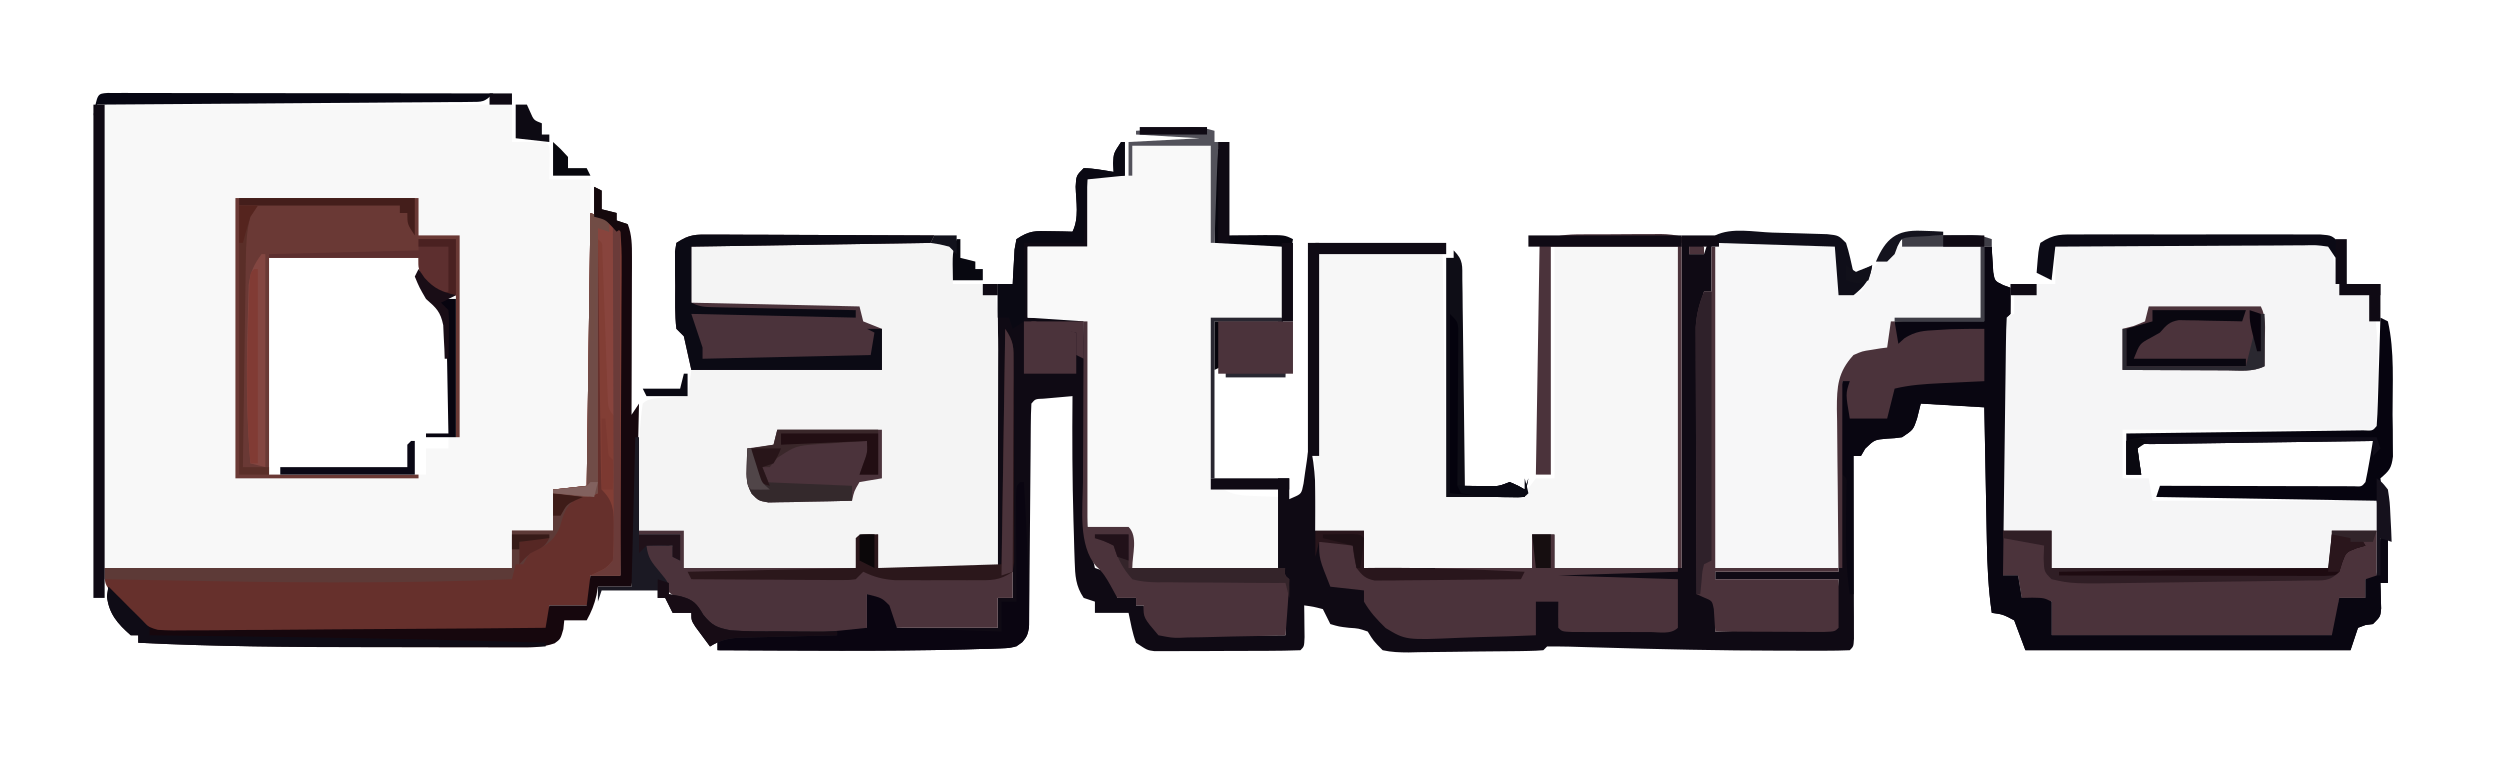
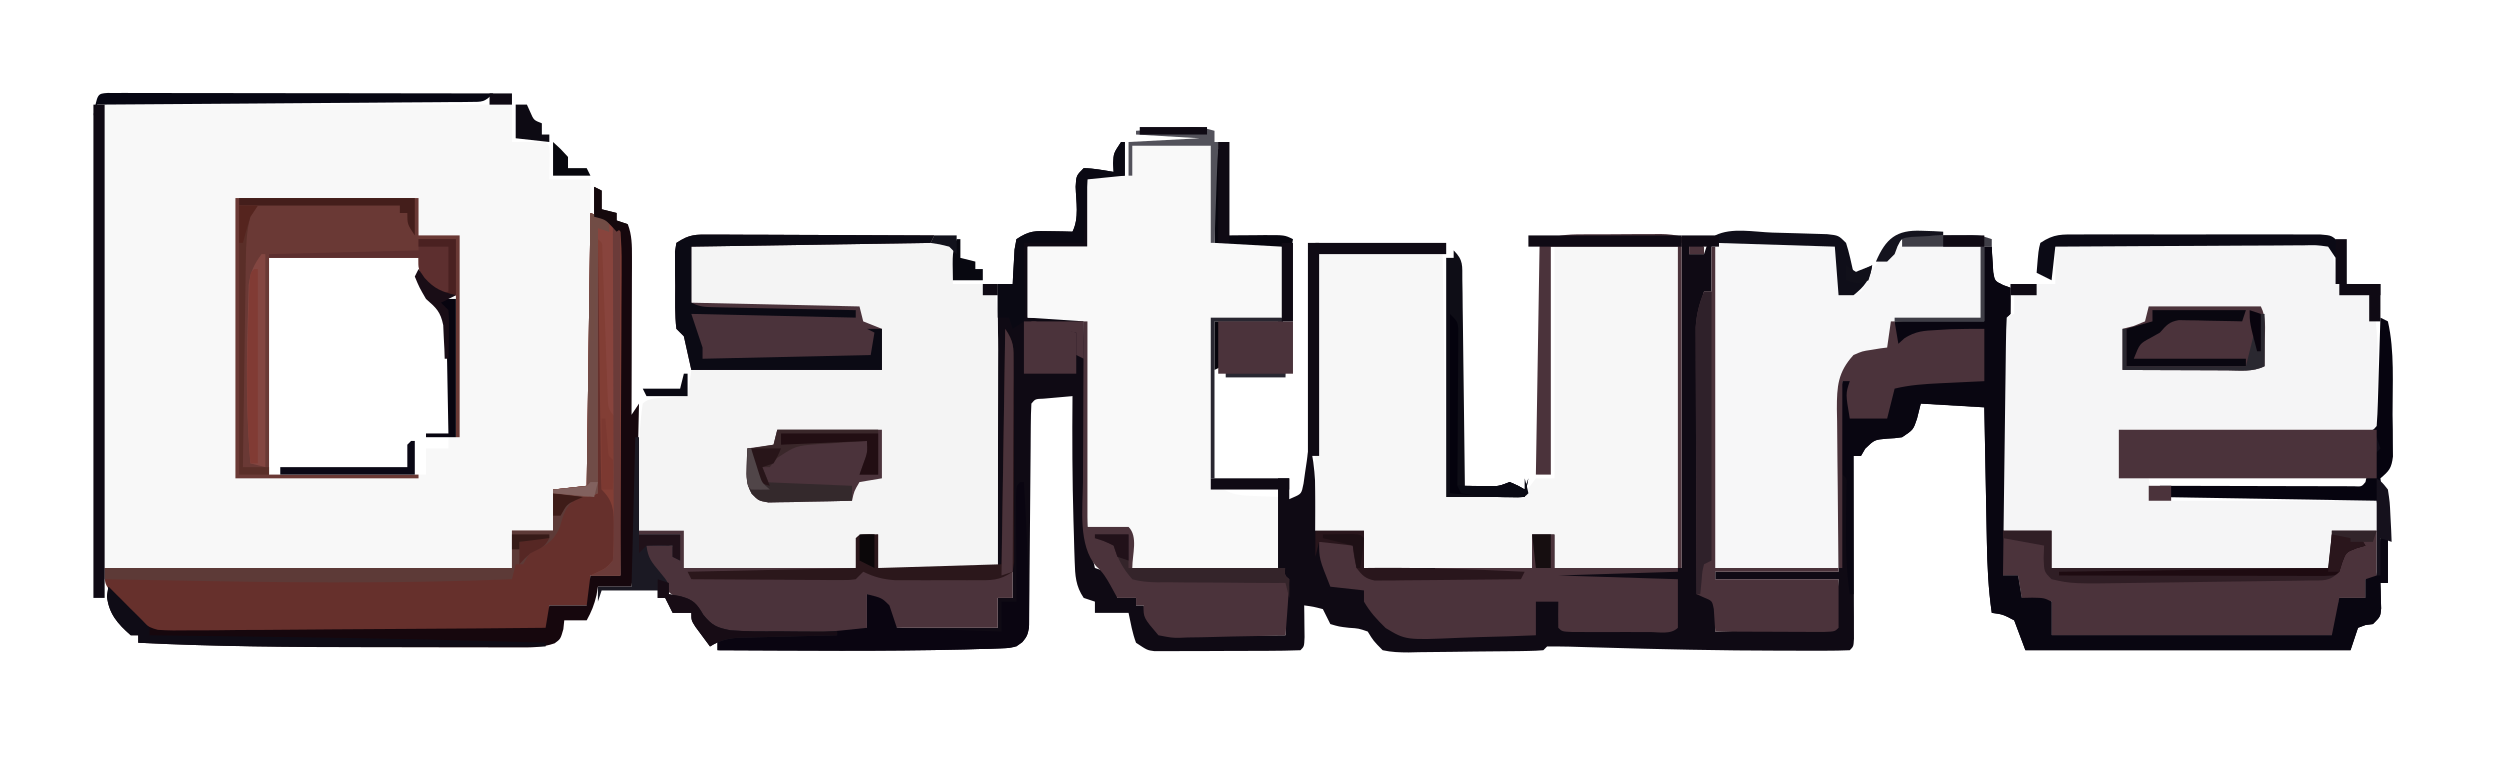
<svg xmlns="http://www.w3.org/2000/svg" viewBox="0 0 669 205">
  <path fill="#f8f8f8" fill-rule="evenodd" d="M28 28h109v10l4.438-.062c1.52-.022 3.043-.01 4.562.062 1 1 1 1 1.098 3.066L147 48h11q.034 16.01.052 32.023.007 7.433.023 14.867.016 7.169.02 14.336.003 2.742.01 5.482.01 3.825.009 7.651l.01 2.313c-.01 5.214-.01 5.214-1.124 6.328-3.003.142-5.992.042-9 0v11h-11v10H28zm43 40h49v52h-6v7H71Z" />
  <path fill="#0f0a14" d="M300 38h1v9h-10v19h-16v19h15l.06 5.074q.103 8.352.228 16.704.076 5.057.134 10.115c.046 3.887.104 7.774.164 11.662l.035 3.621c.119 6.827.743 13.189 2.379 19.824l3 1c2.323 2.58 3 3.452 3 7h5v2h2l1.51 3.444c1.052 1.96 1.052 1.96 2.49 3.556 2.957.733 4.87.96 7.828.902l2.27.038c2.385.031 4.767.015 7.152-.002q2.43.02 4.86.048c3.964.041 7.926.039 11.89.014q.04-3.687.063-7.375l.025-2.117c.096-3.881.096-3.881-1.088-7.508a61 61 0 0 1 .121-4.352l.147-2.578.17-2.695.158-2.719q.195-3.328.404-6.656l1.948-.837c2.329-1.013 2.329-1.013 2.88-3.765l.422-3.023c.15-1.003.3-2.006.453-3.04L350 121h1c1.327 6.968 1.088 13.93 1 21h13v10h45v-9h6v9h34V65h2v3h4l1-3h1v13h-2c-.893 4.578-1.121 8.905-1.114 13.566v2.22q.002 3.603.016 7.206l.005 5.019q.006 6.585.024 13.168.014 6.728.02 13.454.016 13.184.049 26.367l4 2v8l32-1 1-13h-33v-2h33l-.14-11.164q-.046-5.362-.08-10.723-.03-3.722-.082-7.444c-.048-3.57-.071-7.138-.089-10.708l-.062-3.353c-.002-6.157.213-9.981 4.453-14.608 2.36-1.023 2.36-1.023 4.75-1.375l2.422-.398L505 93l1-7h25V66h2l.078 1.898.172 2.477.14 2.46c.402 2.353.402 2.353 2.657 3.454L538 77q.062 3.5 0 7l-1 1a143 143 0 0 0-.205 6.448l-.03 2.04q-.047 3.351-.081 6.703l-.063 4.637q-.083 6.114-.153 12.226-.077 6.234-.161 12.467-.162 12.24-.307 24.479h4l1 6 2.875-.062C547 160 547 160 549 161v9h75l2-10h7v-5l3-1 1-10h2v12h-2l.07 1.898.055 2.477.07 2.46C637 165 637 165 635 167l-2 .25-2 .75-2 6h-87l-3-8c-3.04-1.6-3.04-1.6-6-2-.925-6.372-1.207-12.629-1.316-19.062l-.063-3.127q-.097-4.905-.183-9.811l-.131-6.684q-.16-8.157-.307-16.316l-17-1-1 4c-1 3-1 3-4 5-1.937.273-1.937.273-4 .375-3.397.295-3.397.295-5.875 2.688L498 122h-2l.007 1.93q.032 9.902.048 19.805.008 3.7.02 7.4.017 5.306.023 10.611l.015 3.365v3.094l.007 2.739C496 173 496 173 495 174c-2.213.102-4.43.13-6.645.133l-2.124.004c-2.348.002-4.696-.005-7.043-.012l-2.434-.002c-16.304-.013-32.597-.383-48.894-.855l-2.784-.075q-2.6-.07-5.2-.154A181 181 0 0 0 414 173l-1 1c-1.329.118-2.664.17-3.997.193l-2.57.049c-3.887.044-7.773.085-11.66.108q-3.077.025-6.155.082a638 638 0 0 1-8.856.091l-2.778.07c-2.432-.009-4.611-.06-6.984-.593-2.458-2.486-2.458-2.486-4-5-2.425-.835-2.425-.835-5-1-2.687-.312-2.687-.312-5-1l-2-4c-2.527-.656-2.527-.656-5-1l.035 2.371c.01 1.012.018 2.024.027 3.066l.036 3.06C349 173 349 173 348 174c-2.995.114-5.965.164-8.96.168l-2.733.01q-2.867.007-5.735.007c-2.928.002-5.855.02-8.783.04q-2.781.005-5.562.005l-2.662.022-2.477-.01-2.177.005C307 174 307 174 304 172c-.985-2.624-1.422-5.245-2-8h-9v-3l-3-1c-2.149-3.152-2.298-5.992-2.414-9.742l-.117-3.452-.094-3.681-.115-3.759c-.314-11.123-.362-22.24-.26-33.366q-2.47.21-4.937.438l-2.778.246c-2.247.076-2.247.076-3.285 1.316a115 115 0 0 0-.158 5.757l-.03 3.732-.011 2.007q-.019 3.101-.053 6.203c-.062 5.88-.116 11.76-.15 17.64q-.032 5.39-.1 10.78-.021 2.055-.026 4.112c-.005 1.918-.03 3.835-.055 5.753l-.025 3.308C275 170 275 170 273.598 171.85c-2.074 1.494-3.385 1.577-5.934 1.663l-2.84.107-3.199.069-3.388.1c-22.068.545-44.164.293-66.237.212v-3c2.834-1.417 5.31-1.201 8.477-1.281l3.972-.114 4.176-.105c11.726-.25 11.726-.25 23.375-1.5v-9c4 1 4 1 6 3l1 6h28v-8h4v-7l-3 2c-3.199.259-3.199.259-7.117.266l-2.104.005q-2.2.002-4.403-.01c-2.236-.01-4.472 0-6.708.012q-2.143 0-4.285-.007l-3.925-.007c-3.278-.246-5.52-.842-8.458-2.259l-2 2c-1.91.24-1.91.24-4.266.227h-2.67l-2.884-.032-2.951-.008c-3.118-.011-6.236-.037-9.354-.062q-3.165-.016-6.332-.027-7.772-.034-15.543-.098l-1-2 45-1v-8c1-1 1-1 3.563-1.062L235 143v9h32V76h4l.113-2.555.2-3.32.175-3.305c.17-.93.338-1.861.512-2.82 3.527-2.351 5.029-2.214 9.188-2.125l3.292.055L287 62c1.823-3.645.95-8.026.84-12.031C288 47 288 47 290 45c2.729.033 5.297.564 8 1l-.125-2.312C298 41 298 41 300 38" />
  <path fill="#f5f5f6" d="M550 65q14.25-.034 28.502-.052 6.616-.007 13.234-.023 6.38-.016 12.76-.02 2.44-.003 4.879-.01 3.405-.01 6.81-.009l3.923-.006C623 65 623 65 624 66c.458 2.989.703 5.99 1 9l9 2c3.485 12.196 2 25.316 2 38h-68v13h7l1 6h60v8h-12v10h-75v-10h-13V85l3-1v-8h11z" />
  <path fill="#f4f4f4" d="m191.432 64.87 2.035-.005q3.345-.004 6.69.002l4.629-.003q4.857-.001 9.714.006 6.24.006 12.48-.004 4.782-.005 9.564 0l4.602-.002q3.212-.003 6.422.007l3.699.002C254 65 254 65 255 66c.143 3.336.042 6.66 0 10h11c1.284 7.858 1.127 15.719 1.098 23.656l-.005 4.54q-.006 5.937-.024 11.876c-.012 4.762-.017 9.525-.023 14.287-.01 7.214-.029 14.427-.046 21.641h-32v-9l-5 1-1 8h-46v-10h-12q-.04-5.969-.062-11.938l-.026-3.384c-.018-6.312.156-12.43 1.088-18.678 1.74-1.74 4.194-1.372 6.563-1.563l3.066-.253L184 106l1-7h51l-1-11-5-2v-4l-1.702.007q-8.734.032-17.47.048-3.262.008-6.526.02c-3.12.013-6.24.018-9.36.023l-2.968.015h-2.73l-2.415.007C185 82 185 82 184 81c-.1-2.511-.139-4.989-.125-7.5l-.012-2.129c.014-6.886.893-6.496 7.569-6.5" />
  <path fill="#f7f7f7" d="M353 65h33l1 68 21-1 3-4h5V66h33v86h-33v-9h-6v9h-45v-10h-13q-.034-14.838-.052-29.676-.007-6.888-.023-13.778-.016-6.643-.02-13.285-.003-2.54-.01-5.08a2183 2183 0 0 1-.009-7.09l-.01-2.144c.01-4.833.01-4.833 1.124-5.947" />
  <path fill="#f9f9f9" d="M303 39h21v26h19v20h-19c.051 6.052.114 12.1.208 18.152q.042 3.087.063 6.175c.021 2.959.068 5.917.12 8.876l.003 2.788c.09 5.128.09 5.128 2.428 9.583 3.121 2.044 5.732 2.04 9.428 2.176l6.75.25v19h-40l-1-10-11-1-1-55-15-1V66h16V48l11-1z" />
  <path fill="#f7f7f8" d="M459 65h32c1 1 1 1 1.098 3.941l-.036 3.621-.027 3.63L492 79c2.94-.184 2.94-.184 6-1 1.298-1.782 1.298-1.782 2-4 2.083-3.806 4.117-5.991 8-8 7.27-1.038 14.7-.453 22 0v19l-23 1-1 7c-3 2-3 2-6.5 2.313-3.5.331-3.5.331-5.187 2.502-2.009 4.872-1.794 9.608-1.825 14.83l-.054 3.408c-.054 3.587-.088 7.173-.122 10.76q-.05 3.651-.103 7.302c-.087 5.962-.147 11.923-.209 17.885h-33z" />
  <path fill="#66302c" d="M158 57c6.076 2.43 6.076 2.43 8 5 .28 2.999.379 5.788.34 8.786l.002 2.72c-.002 2.971-.026 5.941-.049 8.912q-.009 3.087-.013 6.175c-.011 5.42-.04 10.84-.074 16.26-.03 5.53-.044 11.06-.06 16.59q-.05 16.28-.146 32.557h-8c.03 1.423.03 1.423.063 2.875C158 160 158 160 157 162h-10l.063 2.938C147 168 147 168 146 169a58 58 0 0 1-4.084.18l-2.667.044-2.95.032-3.09.045c-9.428.126-18.858.194-28.287.247-6.337.036-12.673.09-19.01.186-6.122.093-12.243.141-18.366.159q-3.497.021-6.994.09c-18.233.338-18.233.338-23.931-2.908-2.301-2.25-3.953-4.335-5.621-7.075-.56-.674-1.121-1.349-1.7-2.043C28 156 28 156 28 152h109v-10h11v-11l9-1z" />
  <path fill="#4b333b" d="M536 142h13v10h75v-10h12v13h-3v5h-7l-.437 3.875c-.27 2.382-.485 3.97-1.563 6.125h-75v-9l-8-1-1-6h-4z" />
  <path fill="#6a3935" d="M63 53h49v10h11v54h-1V79h-5c-1.582-1.426-1.582-1.426-2.812-3.312l-1.27-1.864C112 72 112 72 112 69H72v58h40v1H63z" />
  <path fill="#090611" d="M531 66h2l.078 1.898.172 2.477.14 2.46c.402 2.353.402 2.353 2.657 3.454L538 77q.062 3.5 0 7l-1 1a143 143 0 0 0-.205 6.448l-.03 2.04q-.047 3.351-.081 6.703l-.063 4.637q-.083 6.114-.153 12.226-.077 6.234-.161 12.467-.162 12.24-.307 24.479h4l1 6 2.875-.062C547 160 547 160 549 161v9h75l2-10h7v-5l3-1 1-10h2v12h-2l.07 1.898.055 2.477.07 2.46C637 165 637 165 635 167l-2 .25-2 .75-2 6h-87l-3-8c-3.04-1.6-3.04-1.6-6-2-.925-6.372-1.207-12.629-1.316-19.062l-.063-3.127q-.097-4.905-.183-9.811l-.131-6.684q-.16-8.157-.307-16.316l-17-1-1 4c-1 3-1 3-4 5-1.937.273-1.937.273-4 .375-3.397.295-3.397.295-5.875 2.688L498 122h-2v37h-1c-1.027-6.685-1.085-13.183-1-19.937q.037-3.108.063-6.215l.035-2.75c.139-2.086.139-2.086-1.098-3.098a108 108 0 0 1-.098-5.566l.01-3.409.026-3.588.013-3.6q.018-4.418.049-8.837l3-1-.219 1.898-.281 2.477-.281 2.46c-.253 2.134-.253 2.134-.219 4.165h10l-.125-2.812C505 106 505 106 507 103c4.693-1.595 9.912-1.11 14.813-1.062l2.677.013q3.255.02 6.51.049V88l-21 2-1 3-2-1v-6h24z" />
  <path fill="#4b333b" d="M410 143h6v9h33v1l-32 1 32 1v13c-1.883 1.883-5.12 1.13-7.625 1.133l-2.006.003q-2.104 0-4.207-.006-3.23-.005-6.459.007-2.04 0-4.078-.004l-3.773-.004C418 169 418 169 417 168q-.062-3.5 0-7h-6v9c-5.104.224-10.206.386-15.314.494q-2.6.068-5.199.185c-14.324.631-14.324.631-19.687-2.617-2.328-2.251-4.178-4.262-5.8-7.062v-3l-9-1c-3-7.5-3-7.5-3-12h9l2.246 6.152c.608 1.831.608 1.831 1.754 2.848 3.03.089 6.037.115 9.066.098l2.754-.005c2.914-.005 5.828-.018 8.743-.03q2.954-.008 5.912-.014c4.841-.01 9.683-.03 14.525-.049l-23-1v-1h26zm-239-1h12v10h44v1l-42 1c6.212.046 12.422.086 18.634.11q3.17.016 6.34.04c3.037.025 6.072.036 9.108.045l2.87.032h2.668l2.349.014c2.344-.123 2.344-.123 5.031-2.241l1.545.986c3.332 1.376 6.139 1.256 9.74 1.244h2.114q2.205-.006 4.41-.024c2.25-.018 4.498-.02 6.748-.02 7.328.182 7.328.182 14.443-1.186v7h-4v8h-28l-3-7-4-2v9c-4.96 2.48-12.543 1.397-18.057 1.46q-2.682.04-5.365.123c-2.584.08-5.165.112-7.75.136l-2.406.1c-3.413-.012-5.556-.051-8.176-2.373-1.571-1.897-1.571-1.897-2.89-3.794-1.442-2.021-1.442-2.021-4.981-3.152-4.587-2.039-5.163-4.076-7.375-8.5l-1.812-1.687L172 149c.313-2.187.313-2.187 1-4l7 1 1 3 1-6h-11zm19.4-79.227h1.951c2.127 0 4.253.016 6.38.032l4.426.008c3.881.008 7.763.028 11.644.05 3.962.02 7.923.03 11.885.04q11.657.032 23.314.097l-1 2-64 1v15l45 1 1 4 5 2v11h-51l-2-9-2-2c-.454-3.815-.324-7.662-.312-11.5l-.05-3.246-.001-3.098-.01-2.85c.124-.76.246-1.522.373-2.306 3.585-2.39 5.143-2.243 9.4-2.227M290 86h1v55h11c2.603 2.603 1 7.318 1 11h40v-18h1l-.016 1.82q-.029 4.059-.046 8.118l-.026 2.865-.01 2.724-.016 2.524c-.102 1.954-.102 1.954 1.114 2.949a174 174 0 0 1-.437 7.563l-.159 2.154q-.196 2.642-.404 5.283a896 896 0 0 1-14.307.33q-2.433.044-4.865.123c-2.334.073-4.665.106-7 .133-.723.03-1.446.062-2.191.094-2.062.001-2.062.001-5.637-.68-4-4.679-4-4.679-4-8h-2v-2h-5l-1.812-3.312c-1.168-2.071-2.026-3.545-3.813-5.125-4.94-5.614-3.63-15.683-3.57-22.594l.008-3.733c.011-3.912.037-7.824.062-11.736q.017-3.992.027-7.984.034-9.758.098-19.516" />
  <path fill="#16070d" d="m159 50 2 1v5l4 1v2l3 1c1.115 2.89 1.122 5.697 1.114 8.769v2.85l-.016 3.053-.005 3.144c-.005 3.311-.018 6.623-.03 9.934l-.014 6.738q-.017 8.256-.049 16.512l2-3q-.178 8.298-.372 16.595a3697 3697 0 0 0-.125 5.636q-.089 4.07-.187 8.14l-.05 2.51c-.135 5.426-.602 10.732-1.266 16.119h-9l-.375 2.25c-.58 2.551-1.362 4.477-2.625 6.75h-6l-.25 2.375C150 171 150 171 148.425 172.149c-3.325 1.167-6.499 1.121-9.978 1.094l-2.294.006c-2.51.003-5.021-.007-7.532-.019h-5.304q-5.585-.003-11.17-.024c-4.688-.017-9.376-.02-14.065-.02C77.7 173.185 57.362 173.002 37 172v-2h-2c-3.517-3.08-5.862-5.732-6.375-10.437L29 157l2.125 2.125 1.412 1.374C34 162 34 162 35.227 163.57c2.103 2.532 3.753 4.184 7.009 4.973 2.742.196 5.426.2 8.176.14l3.135.002c3.41-.004 6.817-.051 10.226-.098q3.552-.017 7.104-.026c6.225-.023 12.448-.082 18.673-.148 6.354-.061 12.709-.089 19.063-.119 12.463-.064 24.925-.167 37.387-.293l1-6h10l1-8h8q-.09-17.916-.236-35.83c-.044-5.546-.084-11.091-.11-16.637q-.04-8.024-.117-16.048-.025-3.064-.035-6.13c-.01-2.857-.037-5.713-.07-8.57l.005-2.573c.062-4.237.062-4.237-1.774-7.89-1.74-1.538-1.74-1.538-4.663-2.322z" />
  <path fill="#4b333b" d="M458 66h1v86h33v1h-33v2h33v13c-1 1-1 1-4.051 1.114q-2.024 0-4.047-.016l-2.148-.005c-2.272-.005-4.544-.018-6.817-.03l-4.61-.014q-5.664-.017-11.327-.049l-.39-6.055c-.428-2.151-.428-2.151-2.648-3.067L454 159q-.07-14.512-.104-29.025-.014-6.74-.047-13.479-.032-6.506-.039-13.013-.004-2.48-.021-4.959c-.015-2.32-.017-4.639-.016-6.958l-.014-3.997c.238-3.53.96-6.287 2.241-9.569h2zm117 16h30c1.502 3.003 1.093 5.79 1.063 9.125l-.028 3.883L606 98c-3.173 1.586-6.588 1.12-10.07 1.098l-2.413-.005c-2.547-.005-5.095-.018-7.642-.03q-2.587-.009-5.176-.014A5665 5665 0 0 1 568 99V88l2.938-.75L574 86zm-367 33h28v13l-6 1c-1.453 2.463-1.453 2.463-2 5-4.104.116-8.207.187-12.312.25l-3.538.102-3.388.039-3.127.063C203 134 203 134 201.158 132.137c-1.434-2.646-1.464-4.398-1.345-7.387l.082-2.703L200 120l7-1zm298-29h1l1 6 1.602-1.457c3.031-1.95 5.19-2.043 8.773-2.23l3.336-.2c3.095-.106 6.192-.113 9.289-.113v14c-1.97.09-1.97.09-3.98.184l-5.207.254-2.62.119c-4.152.206-8.138.444-12.193 1.443l-2 8h-10c-1.125-6.625-1.125-6.625 0-10h-2v50h-1a2877 2877 0 0 1-.22-21.46q-.03-3.649-.082-7.298c-.048-3.5-.071-7-.089-10.5l-.062-3.286c-.002-6.113.261-9.855 4.453-14.456 2.36-1.023 2.36-1.023 4.75-1.375l2.422-.398L505 93z" />
  <path fill="#0a0511" d="M273 129h1c.632 10.515 1.125 21.028 1.25 31.563l.064 2.719.014 2.534.028 2.233c-.47 2.574-1.251 3.423-3.356 4.951-1.978.432-1.978.432-4.336.512l-2.84.107-3.199.069-3.388.1c-22.068.545-44.164.293-66.237.212v-3c2.834-1.417 5.31-1.201 8.477-1.281l3.972-.114 4.176-.105c11.726-.25 11.726-.25 23.375-1.5v-9c4 1 4 1 6 3l2 6 28 1v-8h4l-.016-2.83q-.026-5.18-.039-10.36-.008-2.244-.02-4.49a1806 1806 0 0 1-.023-6.441l-.016-3.92C272 130 272 130 273 129" />
  <path fill="#823e35" d="M158 57c6.076 2.43 6.076 2.43 8 5 .28 2.999.379 5.788.34 8.786l.002 2.72c-.002 2.971-.026 5.941-.049 8.912q-.009 3.087-.013 6.175c-.011 5.42-.04 10.84-.074 16.26-.03 5.53-.044 11.06-.06 16.59q-.05 16.28-.146 32.557h-8l1.875-.875c2.258-1.062 2.258-1.062 4.125-3.125a81 81 0 0 0 .25-7.437l.023-2.065c-.016-4.083-.253-6.478-3.273-9.498a136 136 0 0 1-.205-6.264l-.03-2.013q-.047-3.239-.081-6.477c-.02-1.316-.038-2.632-.057-3.988-.068-4.94-.128-9.88-.19-14.82L160 64v68c-2.623 1.312-4.23.896-7.125.563l-2.758-.31L148 132v-1l9-1z" />
  <path fill="#0b0a14" d="M190.4 62.773h1.951c2.127 0 4.253.016 6.38.032l4.426.008c3.881.008 7.763.028 11.644.05 3.962.02 7.923.03 11.885.04q11.657.032 23.314.097l-1 2-64 1v15c2.26 1.13 3.571 1.153 6.083 1.205l2.547.06 2.753.051 2.816.063q4.462.097 8.926.183l6.043.131q7.416.161 14.832.307v2l-44-1 3 9v3l45-1 1-6-2-1h4v11h-51l-2-9-2-2c-.454-3.815-.324-7.662-.312-11.5l-.05-3.246-.001-3.098-.01-2.85c.124-.76.246-1.522.373-2.306 3.585-2.39 5.143-2.243 9.4-2.227" />
  <path fill="#06040f" d="m637 85 2 1c1.836 7.975 1.217 16.81 1.25 24.938l.063 3.978.015 3.799.028 3.441c-.398 3.182-.993 3.837-3.356 5.844.3 2.264.3 2.264 1 5 .1 3.002.059 5.997 0 9h-1l-1-8-59-1 1-3 2.043.007q10.486.032 20.973.048 3.92.008 7.837.02c3.746.013 7.491.018 11.237.023l3.564.015h3.275l2.9.007c2.15.123 2.15.123 3.171-1.12.395-1.846.742-3.702 1.063-5.562l.535-3.067L635 118q-12.1.16-24.2.34-5.618.083-11.235.157-5.418.072-10.835.156-2.07.031-4.142.056-2.891.038-5.783.086l-3.331.047c-2.417-.12-2.417-.12-3.474 1.158q.43 3.51 1 7h-4v-11l2.499-.031q11.632-.147 23.265-.308 5.982-.084 11.962-.158 5.768-.072 11.535-.156 2.205-.031 4.41-.056 3.08-.037 6.157-.086c1.17-.015 2.34-.03 3.546-.047 2.551.138 2.551.138 3.626-1.158.159-2.144.251-4.293.316-6.441l.127-3.955.12-4.166.13-4.178q.16-5.13.307-10.26" />
  <path fill="#4b333b" d="m423.617 62.7 2.227-.014q2.327-.008 4.655-.002c2.361.003 4.722-.02 7.083-.045q2.267-.004 4.535-.002l2.122-.028c4.645.043 7.773 1.041 11.761 3.391v2h-4v-3h-2v87h-1V66h-34v61h-4l1-62c4.188-2.094 7.091-2.307 11.617-2.3" />
  <path fill="#2b171b" d="M269 88c2.325 3.488 2.257 4.88 2.275 9l.029 3.741-.003 4.044.013 4.143q.01 4.339.002 8.678a1426 1426 0 0 0 .034 11.134c.015 2.85.016 5.701.013 8.552q0 2.053.015 4.106c.013 1.91.004 3.82-.006 5.731l.002 3.297L271 153c-3.722 2.481-5.674 2.258-10.117 2.266l-2.104.005q-2.2.002-4.403-.01c-2.236-.01-4.472 0-6.708.012q-2.143 0-4.285-.007l-3.925-.007c-3.278-.246-5.52-.842-8.458-2.259l-2 2c-1.91.24-1.91.24-4.266.227h-2.67l-2.884-.032-2.951-.008c-3.118-.011-6.236-.037-9.354-.062q-3.165-.016-6.332-.027-7.772-.034-15.543-.098l-1-2 45-1v-8c1-1 1-1 3.563-1.062L235 143v9l33-1z" />
  <path fill="#301e25" d="M536 142h13v10h75v-9c3.375-.187 3.375-.187 7 0l2 3-2.375.688c-2.828 1.076-2.828 1.076-3.812 3.812L626 153c-2.72 2.72-4.226 2.28-8.035 2.335l-3.845.07-4.183.044-4.291.066q-4.509.068-9.019.118c-3.828.043-7.656.1-11.484.162q-4.44.068-8.88.126-2.115.028-4.23.06c-17.5.262-17.5.262-23.033-.981-2-2-2-2-2.125-5.625L547 146l-11-2z" />
  <path fill="#5d3a37" d="m148 132 8 1-1.812.5c-2.958 2.028-3.37 4.174-4.38 7.527-1.241 3.03-2.955 4.56-5.87 5.973-2.27.973-2.27.973-3.938 4h-2l-1 4c-25.87 1.038-51.683.99-77.562.563l-2.358-.04Q42.54 155.284 28 155v-3h109v-10h11z" />
  <path fill="#0e0d16" d="M389 67c2.686 2.686 2.272 4.07 2.319 7.827l.06 3.7.035 4.012q.028 2.048.059 4.094c.051 3.594.09 7.188.128 10.782.04 3.666.091 7.333.141 11q.144 10.792.258 21.585 2.156.039 4.313.063l2.425.035c2.43-.001 2.43-.001 5.262-1.098 2.188.938 2.188.938 4 2l1-3-1 5h-21V69h2z" />
  <path fill="#2f212a" d="M456 78h2v72l-2 1c-.465 1.895-.465 1.895-.625 4.063L455 159h-1q-.07-14.512-.104-29.025-.014-6.74-.047-13.479-.032-6.506-.039-13.013-.004-2.48-.021-4.959c-.015-2.32-.017-4.639-.016-6.958l-.014-3.997c.238-3.53.96-6.287 2.241-9.569" />
  <path fill="#292731" d="M324 85h19c1.721 5.164 1.054 10.593 1 16h-16V90l14-2v-2h-17v42h-1z" />
  <path fill="#1b1923" d="M170 117h1v26h11v7l-2-1v-3h-7c.38 3.297 1.353 4.422 3.563 7.063C179 156 179 156 179 159l3.125.563c3.43.917 4.337 1.955 6.094 4.968 2.34 2.858 3.568 3.428 7.261 4.135 4.296.334 8.59.306 12.895.272q2.272.02 4.543.048c3.694.041 7.387.04 11.082.014v1l-2.69.06q-4.954.118-9.908.257-2.14.058-4.283.105c-2.056.046-4.11.104-6.166.164l-3.745.095c-2.975.296-4.701.76-7.208 2.319a466 466 0 0 1-2.5-3.375l-1.406-1.898C185 166 185 166 185 164h-5l-2-4h-2v-2h-15l-1 3v-4h9z" />
  <path fill="#88443d" d="M158 57c5 2 5 2 6.298 3.815.803 2.499.943 4.513.93 7.137l-.001 2.972-.032 3.185-.008 3.279c-.011 3.454-.037 6.908-.062 10.362q-.016 3.514-.027 7.027A4920 4920 0 0 1 165 112c-2.404-2.404-2.278-3.049-2.395-6.342l-.11-2.72-.093-2.942-.118-3.01a2125 2125 0 0 1-.346-9.549q-.173-4.779-.357-9.558-.115-2.977-.214-5.956l-.102-2.71-.082-2.398c.008-1.835.008-1.835-1.183-2.815v68c-2.623 1.312-4.23.896-7.125.563l-2.758-.31L148 132v-1l9-1z" />
  <path fill="#834641" d="M70 68h1v57l-4-1c-.942-11.241-1.09-22.437-.804-33.71q.054-2.158.093-4.318c.04-2.051.099-4.1.164-6.152l.099-3.616C67.034 72.759 67.949 70.783 70 68" />
  <path fill="#0f0c16" d="M29 157q1.747 1.746 3.488 3.496 1.575 1.565 3.18 3.102c1.48 1.43 2.91 2.914 4.332 4.402v2l2.46.031q11.75.15 23.498.308 6.034.082 12.067.158c22.666.287 45.318.785 67.975 1.503v1q-15.337.035-30.675.052-7.128.007-14.254.023c-21.381.05-42.71.002-64.071-1.075v-2h-2c-3.517-3.08-5.862-5.732-6.375-10.437z" />
  <path fill="#060612" d="m28.763 24.877 2.343.003 2.682-.004 2.964.01h3.104c3.404 0 6.807.009 10.21.016l7.058.005q9.31.006 18.619.024 9.49.014 18.982.02 18.638.016 37.275.049c-2.396 2.396-2.922 2.255-6.189 2.278l-2.66.034-2.925.007-3.075.03c-3.365.031-6.73.048-10.096.065q-3.494.028-6.987.059c-6.138.051-12.277.09-18.416.128-6.26.04-12.52.091-18.78.141Q44.434 27.886 26 28l-1 3c1.065-5.935 1.065-5.935 3.763-6.123" />
  <path fill="#0a0913" d="M300 38h1v9l-10 1-1 17h-16l.105 4.523q.043 2.925.082 5.852l.077 2.984.029 2.852.048 2.634L274 86l-3 2-1-3h-3v-9h4l.113-2.555.2-3.32.175-3.305c.17-.93.338-1.861.512-2.82 3.527-2.351 5.029-2.214 9.188-2.125l3.292.055L287 62c1.823-3.645.95-8.026.84-12.031C288 47 288 47 290 45c2.729.033 5.297.564 8 1l-.125-2.312C298 41 298 41 300 38" />
  <path fill="#0b0a15" d="m556.194 62.741 2.208-.01c2.409-.01 4.818-.003 7.227.003l5.017-.005q5.258-.005 10.514.01c4.498.012 8.996.005 13.495-.007q5.18-.009 10.358 0 2.49.003 4.978-.005c2.315-.005 4.63.003 6.945.014l3.996.005C624 63 624 63 626 65c-.375 2.125-.375 2.125-1 4l-2-3c-3.154-.441-3.154-.441-6.928-.34l-2.159-.002c-2.36.002-4.718.026-7.077.049q-2.451.009-4.902.013c-4.304.011-8.607.04-12.911.074-4.39.03-8.781.044-13.171.06q-12.927.05-25.852.146l-1 9-4-2c.488-6.055.488-6.055 1-8 3.747-2.498 5.713-2.253 10.194-2.259" />
  <path fill="#34242a" d="M343 134h1l-.016 1.82q-.029 4.059-.046 8.118l-.026 2.865-.01 2.724-.016 2.524c-.102 1.954-.102 1.954 1.114 2.949.04 1.666.043 3.334 0 5l-1-4-3.7.003c-4.533-.003-9.065-.046-13.597-.1a539 539 0 0 0-5.884-.023c-2.821.003-5.64-.033-8.46-.075l-2.655.027c-2.381-.057-4.415-.17-6.704-.832-2.613-2.966-3.76-5.279-5-9-2.504-1.219-2.504-1.219-5-2v-1h9v9h41z" />
  <path fill="#3a272a" d="M208 115h27v12h-5l1-2.812c1.15-3.108 1.15-3.108 1-6.188-3.399.192-6.792.435-10.187.688l-2.909.162c-5.993.463-5.993.463-10.955 3.732L206 125h-2l2 5c-1.937-.5-1.937-.5-4-2-.688-2.697-.82-5.202-1-8l6-1z" />
  <path fill="#5d2f2f" d="M112 64h10v15c-5 0-5 0-6.582-1.426l-1.23-1.886-1.27-1.864C112 72 112 72 112 69H72v-1l40-1z" />
  <path fill="#29161c" d="M352 142h13v10l3.313-.035c13.251-.093 26.452.396 39.687 1.035l-1 2q-8.676.111-17.352.165-2.953.022-5.905.061a999 999 0 0 1-8.481.067c-.882.015-1.763.03-2.671.047h-2.487l-2.187.02c-2.513-.472-3.376-1.35-4.917-3.36-.687-3.187-.687-3.187-1-6l-9-1-1 4z" />
  <path fill="#090710" d="M576 83h25l-1 3-1.697-.048a809 809 0 0 0-7.615-.14l-2.67-.076-2.569-.029-2.364-.048c-2.621.429-3.362 1.381-5.085 3.341l-2.562 1.438c-2.85 1.533-2.85 1.533-4.438 5.562h30v2h-32V88l7-2z" />
  <path fill="#0f0e19" d="M474.286 62.242c2.205.07 4.41.125 6.616.178l4.192.13c1.275.039 2.55.076 3.865.115C492 63 492 63 494 65c.856 2.632 1.39 5.295 2 8l5-2c-.541 3.787-2.034 5.627-5 8h-4l-1-13-32-1v-2c4.381-2.19 10.42-.918 15.286-.758" />
  <path fill="#04020d" d="M388 84c2 2 2 2 2.24 3.91l-.013 2.356v2.67l-.032 2.884-.008 2.951c-.011 3.118-.037 6.236-.062 9.354q-.016 3.165-.027 6.332-.034 7.772-.098 15.543 2.656.039 5.313.063l2.988.035c2.799.025 2.799.025 5.699-1.098 2.188.938 2.188.938 4 2l1-3-1 5c-6.822.112-13.127-.375-20-1z" />
  <path fill="#4b333b" d="M269 88c2.338 3.506 2.244 4.889 2.227 9.032v3.76l-.032 4.063-.008 4.158c-.008 3.645-.028 7.29-.05 10.934-.02 3.72-.03 7.44-.04 11.16A7738 7738 0 0 1 271 153l-3 1z" />
  <path fill="#34292c" d="M200 120h1l3 9 24 1v4c-4.104.116-8.207.187-12.312.25l-3.538.102-3.388.039-3.127.063C203 134 203 134 201.158 132.137c-1.434-2.646-1.464-4.398-1.345-7.387l.082-2.703z" />
  <path fill="#1e0b11" d="M624 143c3.375-.187 3.375-.187 7 0l2 3-2.375.688c-2.836 1.085-2.836 1.085-3.875 3.875L626 153c-1 1-1 1-3.93 1.12l-3.976-.006h-2.188c-2.397 0-4.794-.009-7.191-.016l-4.973-.005q-6.558-.006-13.114-.024-6.687-.014-13.372-.02-13.128-.016-26.256-.049v-1l72-1z" />
  <path fill="#07060f" d="m325 39 3 2c.34 2.247.34 2.247.293 5.008l-.03 2.988-.075 3.129-.042 3.152A758 758 0 0 1 328 63l3.43-.035 4.445-.028 2.262-.025c5.636-.025 5.636-.025 7.863 1.088l-1 6-2-4-18-1z" />
  <path fill="#3f3e47" d="M509 63c3.437-.029 6.875-.047 10.313-.062l2.958-.026 2.842-.01 2.619-.016C530 63 530 63 533 64v2h-2v20h-24v-1h23V66h-21z" />
  <path fill="#441e1b" d="M64 53h47v10c-2-3-2-3-2-6h-2v-2H64z" />
  <path fill="#170c15" d="m176 155 3 1v3l3.125.563c3.43.917 4.337 1.955 6.094 4.968 2.34 2.858 3.568 3.428 7.261 4.135 4.296.334 8.59.306 12.895.272q2.272.02 4.543.048c3.694.041 7.387.04 11.082.014v1l-2.69.06q-4.954.118-9.908.257-2.14.058-4.283.105c-2.056.046-4.11.104-6.166.164l-3.745.095c-2.975.296-4.701.76-7.208 2.319a466 466 0 0 1-2.5-3.375l-1.406-1.898C185 166 185 166 185 164h-5l-2-4h-2z" />
  <path fill="#813b34" d="M68 72h1v52h-2c-1.011-12.072-1.005-24.029-.625-36.125l.065-2.204q.096-3.12.208-6.241l.13-3.68C67 73 67 73 68 72" />
  <path fill="#6b3b39" d="m164 61 2 1v92h-8l1.875-.875c2.258-1.062 2.258-1.062 4.125-3.125.188-2.832.252-5.565.227-8.397v-2.631c0-2.879-.016-5.757-.032-8.636l-.008-5.978a5720 5720 0 0 0-.05-15.752c-.02-5.356-.03-10.711-.04-16.067Q164.066 76.77 164 61" />
  <path fill="#704c47" d="m158 57 5 2v3l-3-1v71c-2.623 1.312-4.23.896-7.125.563l-2.758-.31L148 132v-1l9-1z" />
  <path fill="#5a2e28" d="M64 55h5l-2 3c-1.003 3.764-1.15 7.375-1.205 11.259l-.06 3.76-.051 4.032-.063 4.149q-.082 5.442-.153 10.884-.077 5.56-.161 11.121Q65.145 114.102 65 125h7v2h-8z" />
  <path fill="#100d19" d="M578.216 116.886h3.882l4.195.016 4.292.005q5.644.006 11.289.024 5.761.014 11.522.02 11.303.016 22.604.049l1 3-2 2v-4q-12.1.16-24.2.34-5.617.083-11.235.157-5.418.072-10.835.156-2.07.031-4.142.056-2.891.038-5.783.086l-3.331.047c-2.417-.12-2.417-.12-3.474 1.158q.43 3.51 1 7h-4v-9c3.304-1.101 5.736-1.12 9.216-1.114" />
  <path fill="#53525b" d="M325 35v3h2l-1 2c-.153 1.885-.25 3.774-.316 5.664l-.127 3.398-.12 3.563-.13 3.586q-.16 4.395-.307 8.789h-1V39h-21v8h-1v-9l19-1-17-1v-1q4.125-.291 8.25-.562l2.355-.17 2.286-.147 2.094-.143c2.151.023 3.956.422 6.015 1.022" />
  <path fill="#07040f" d="M116 80h6v37h-8v-1h6q-.104-6.968-.262-13.934-.051-2.37-.084-4.74a690 690 0 0 0-.142-6.814l-.02-2.14c-.114-3.966-.114-3.966-2.024-7.341z" />
  <path fill="#0a0815" d="M110 118h1v9H75v-2h34v-6z" />
  <path fill="#220e13" d="M209 116h26v11h-5l1-2.812c1.15-3.108 1.15-3.108 1-6.188l-23 1z" />
  <path fill="#2a2830" d="M605 84h1v14c-3.173 1.586-6.588 1.12-10.07 1.098l-2.413-.005c-2.547-.005-5.095-.018-7.642-.03q-2.587-.009-5.176-.014A5665 5665 0 0 1 568 99V88h1v10h32l2-8h1z" />
  <path fill="#06040c" d="M325 86h17v2l-15 1v9l-2 1z" />
  <path fill="#0d0a13" d="M138 28h3l.875 1.938c.953 2.214.953 2.214 3.125 3.062v3h2v2l-9-1z" />
  <path fill="#4a2121" d="M112 64h10v15h-5l3-1V66h-8z" />
  <path fill="#2a161c" d="M624 143c3.375-.187 3.375-.187 7 0l2 3-2.375.688c-2.844 1.093-2.844 1.093-3.937 3.937L626 153h-3z" />
  <path fill="#15111c" d="M636 128c1.457 1.05 1.457 1.05 3 3 .512 3.355.512 3.355.688 7.188l.199 3.855L640 145l-3-1v10h-1z" />
  <path fill="#080810" d="M256 64h1v5l4 1v2h2v3h-8c-.143-7.429-.143-7.429 1-11" />
  <path fill="#714c45" d="m158 57 5 2v3l-3-1-1 30h-1z" />
  <path fill="#190d16" d="m112 72 1.625 2.375c2.677 2.96 4.56 3.671 8.375 4.625l-4 2 2 2c.195 3.04.195 3.04.125 6.625l-.055 3.602L120 96h-1l-.078-2.484-.172-3.266-.14-3.234c-.727-3.597-1.895-4.645-4.61-7.016-1.812-3.125-1.812-3.125-3-6z" />
  <path fill="#281519" d="M201 120h8c-.812 1.938-.812 1.938-2 4l-3 1 2 5c-1.937-.5-1.937-.5-4-2-.688-2.697-.82-5.202-1-8" />
  <path fill="#4b333b" d="M276 86h14v10l-2-1v-6l-12-2z" />
  <path fill="#08080e" d="M148 38c2 1.813 2 1.813 4 4v3h5l1 2h-10z" />
  <path fill="#160e10" d="M410 143h5v9h-4z" />
  <path fill="#0a0a14" d="M408 128c.563 1.938.563 1.938 1 4-1 1-1 1-2.785 1.133-5.157-.018-10.13-.225-15.215-1.133l-1-2 2.3.035 3.012.028 2.989.035c2.799.025 2.799.025 5.699-1.098 2.188.938 2.188.938 4 2z" />
  <path fill="#201119" d="M171 143h11v7l-2-1v-3c-3.417-.167-3.417-.167-7 0l-2 2z" />
  <path fill="#7c3931" d="M161 112h1l.184 2.152.254 2.785c.08.917.162 1.834.246 2.778.076 2.247.076 2.247 1.316 3.285.141 2.67.042 5.324 0 8h-3z" />
  <path fill="#14131e" d="m514.25 61.75 3.266.11L520 62v1l-2.336.078-3.039.172-3.023.14c-2.732.321-2.732.321-3.829 2.532L507 68l-2 2h-3c2.64-6.16 5.461-8.545 12.25-8.25" />
  <path fill="#15090d" d="m159 50 2 1v5l4 1v2l3 1-3 2-1.312-1.437c-1.711-1.8-1.711-1.8-4.688-2.563z" />
  <path fill="#0b0709" d="M230 143h4v9l-4-2z" />
  <path fill="#0a0910" d="m575 118-3 2 1 7h-4v-9c3-1 3-1 6 0" />
  <path fill="#090812" d="M183 100h1v6h-11l-1-2h10z" />
  <path fill="#211119" d="M293 143h9v7l-3-1-1-3c-2.504-1.219-2.504-1.219-5-2z" />
  <path fill="#1e1015" d="M354 143q2.469-.04 4.938-.062l2.777-.036C364 143 364 143 365 144c-.176 2.69-.618 5.329-1 8h-1l-1-6-8-2z" />
  <path fill="#55241e" d="M64 55h5l-2 3a192 192 0 0 0-2 7h-1z" />
  <path fill="#32242a" d="M624 142h12l-1 3h-6v-1l-5-1z" />
  <path fill="#3e1c18" d="m148 132 8 1-1.875.813C151.7 134.956 151.7 134.956 150 138h-2z" />
  <path fill="#562724" d="M147 144c-1.275 2.55-2.492 2.746-5 4-1.71 1.541-1.71 1.541-3 3v-6c2.928-.976 4.956-1.082 8-1" />
  <path fill="#504548" d="M200 120h1l.586 1.898.789 2.477.773 2.46c.75 2.33.75 2.33 2.852 4.165-1.666.043-3.334.04-5 0-1-1-1-1-1.098-3.285l.036-2.778.027-2.785z" />
  <path fill="#11101a" d="m494 71 3 2 4-2c-.375 1.938-.375 1.938-1 4-2.49 1.245-3.41.777-6 0z" />
  <path fill="#371b18" d="M137 143h10v1l-8 1v2h-2z" />
  <path fill="#09040e" d="m602 83 3 1v10h-1c-2-7.625-2-7.625-2-11" />
  <path fill="#82615e" d="M158 129h2l-1 4-11-1v-1c.957-.09.957-.09 1.934-.184l2.504-.254c.823-.08 1.647-.162 2.496-.246 2.053-.105 2.053-.105 3.066-1.316" />
  <path fill="#12121c" d="M250 63h6v5l-2-2c-2.57-.648-2.57-.648-5-1z" />
  <path fill="#4b333b" d="M274 86l3 0l11 3v11h-14z" />
  <path fill="#4b333b" d="M326 86h20v14h-20z" />
  <path fill="#0f0a14" d="M263 76h4v3h-4z" />
  <path fill="#0f0a14" d="M352 65h35v3h-35z" />
  <path fill="#0f0a14" d="M409 63h41v3h-41z" />
  <path fill="#0f0a14" d="M450 63h10v3h-10z" />
  <path fill="#0f0a14" d="M520 63h11v3h-11z" />
  <path fill="#0f0a14" d="M538 76h7v3h-7z" />
  <path fill="#0f0a14" d="M626 76h11v3h-11z" />
  <path fill="#0f0a14" d="M131 25h6v3h-6z" />
  <path fill="#0f0a14" d="M305 34h18v2h-18z" />
  <path fill="#0f0a14" d="M25 28h3v132h-3z" />
  <path fill="#0f0a14" d="M350 65h3v57h-3z" />
  <path fill="#0f0a14" d="M326 38h3v27h-3z" />
  <path fill="#0f0a14" d="M343 65h3v21h-3z" />
  <path fill="#0f0a14" d="M625 64h3v12h-3z" />
  <path fill="#0f0a14" d="M634 76h3v10h-3z" />
  <path fill="#0f0a14" d="M342 128h3v24h-3z" />
  <path fill="#0f0a14" d="M324 128h21v3h-21z" />
+   <path fill="#4b333b" d="M567 115h69v13h-69z" />
+   <path fill="#4b333b" d="M575 130h6v4h-6z" />
</svg>
